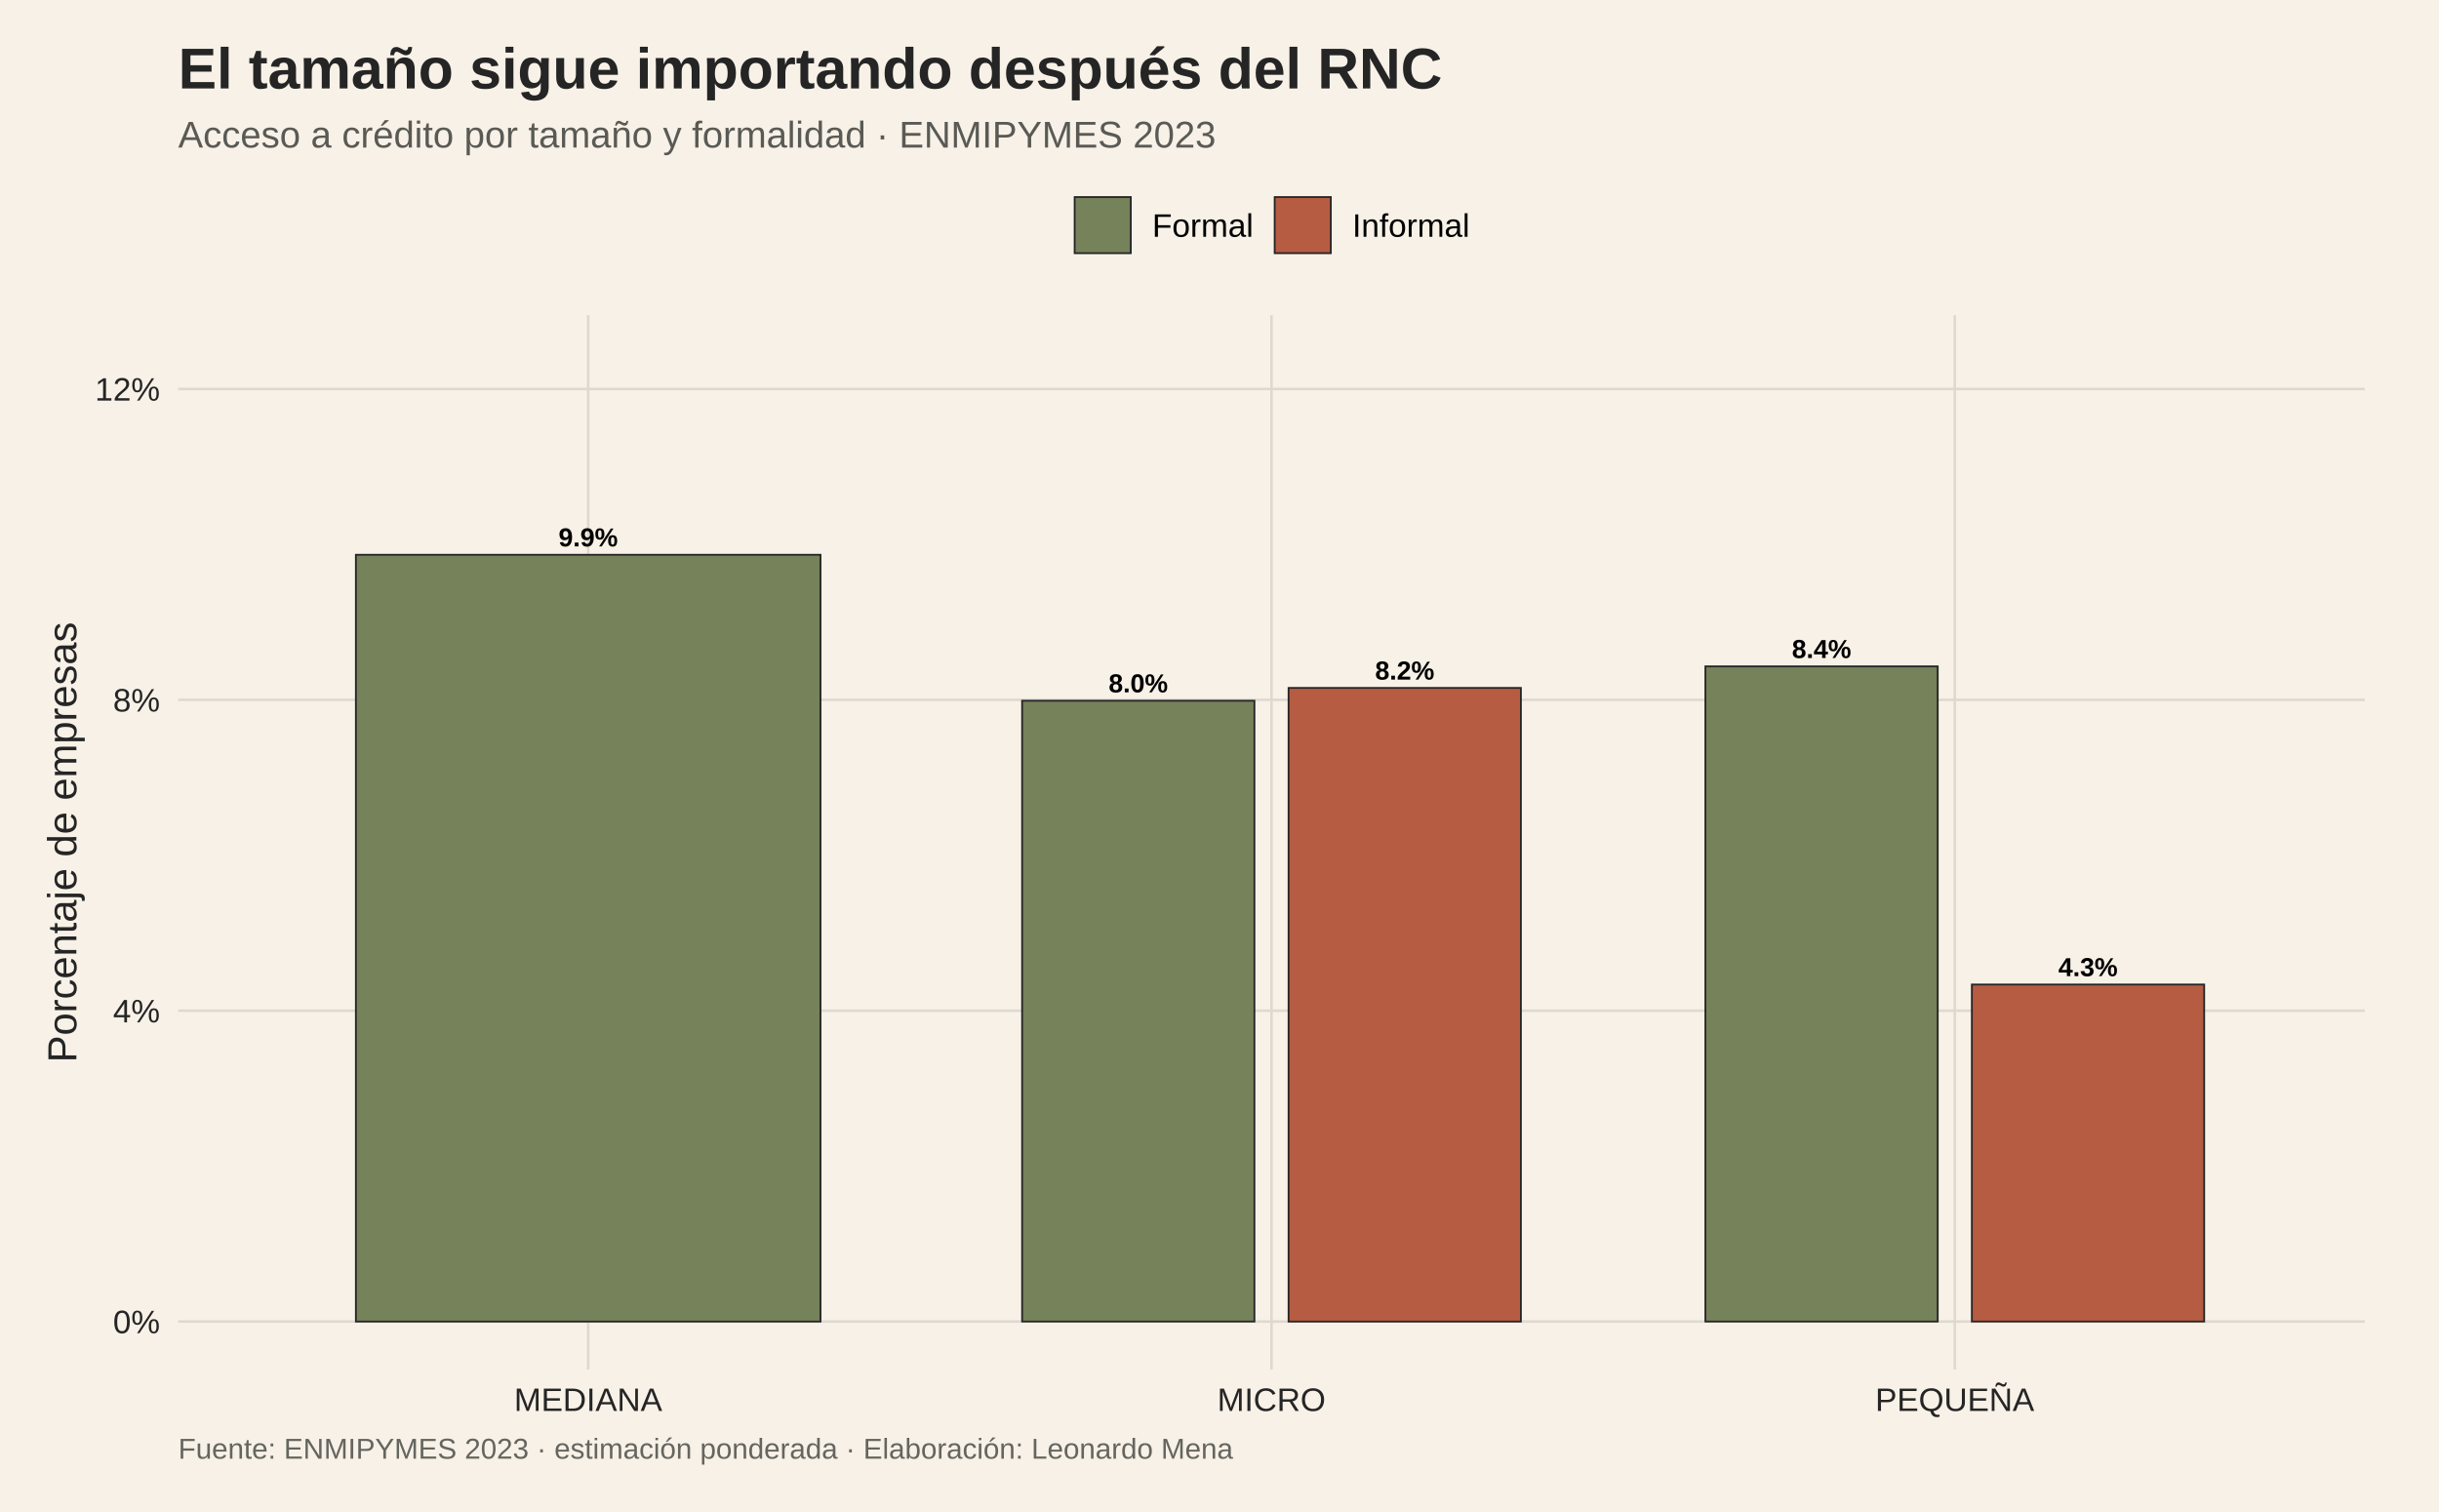
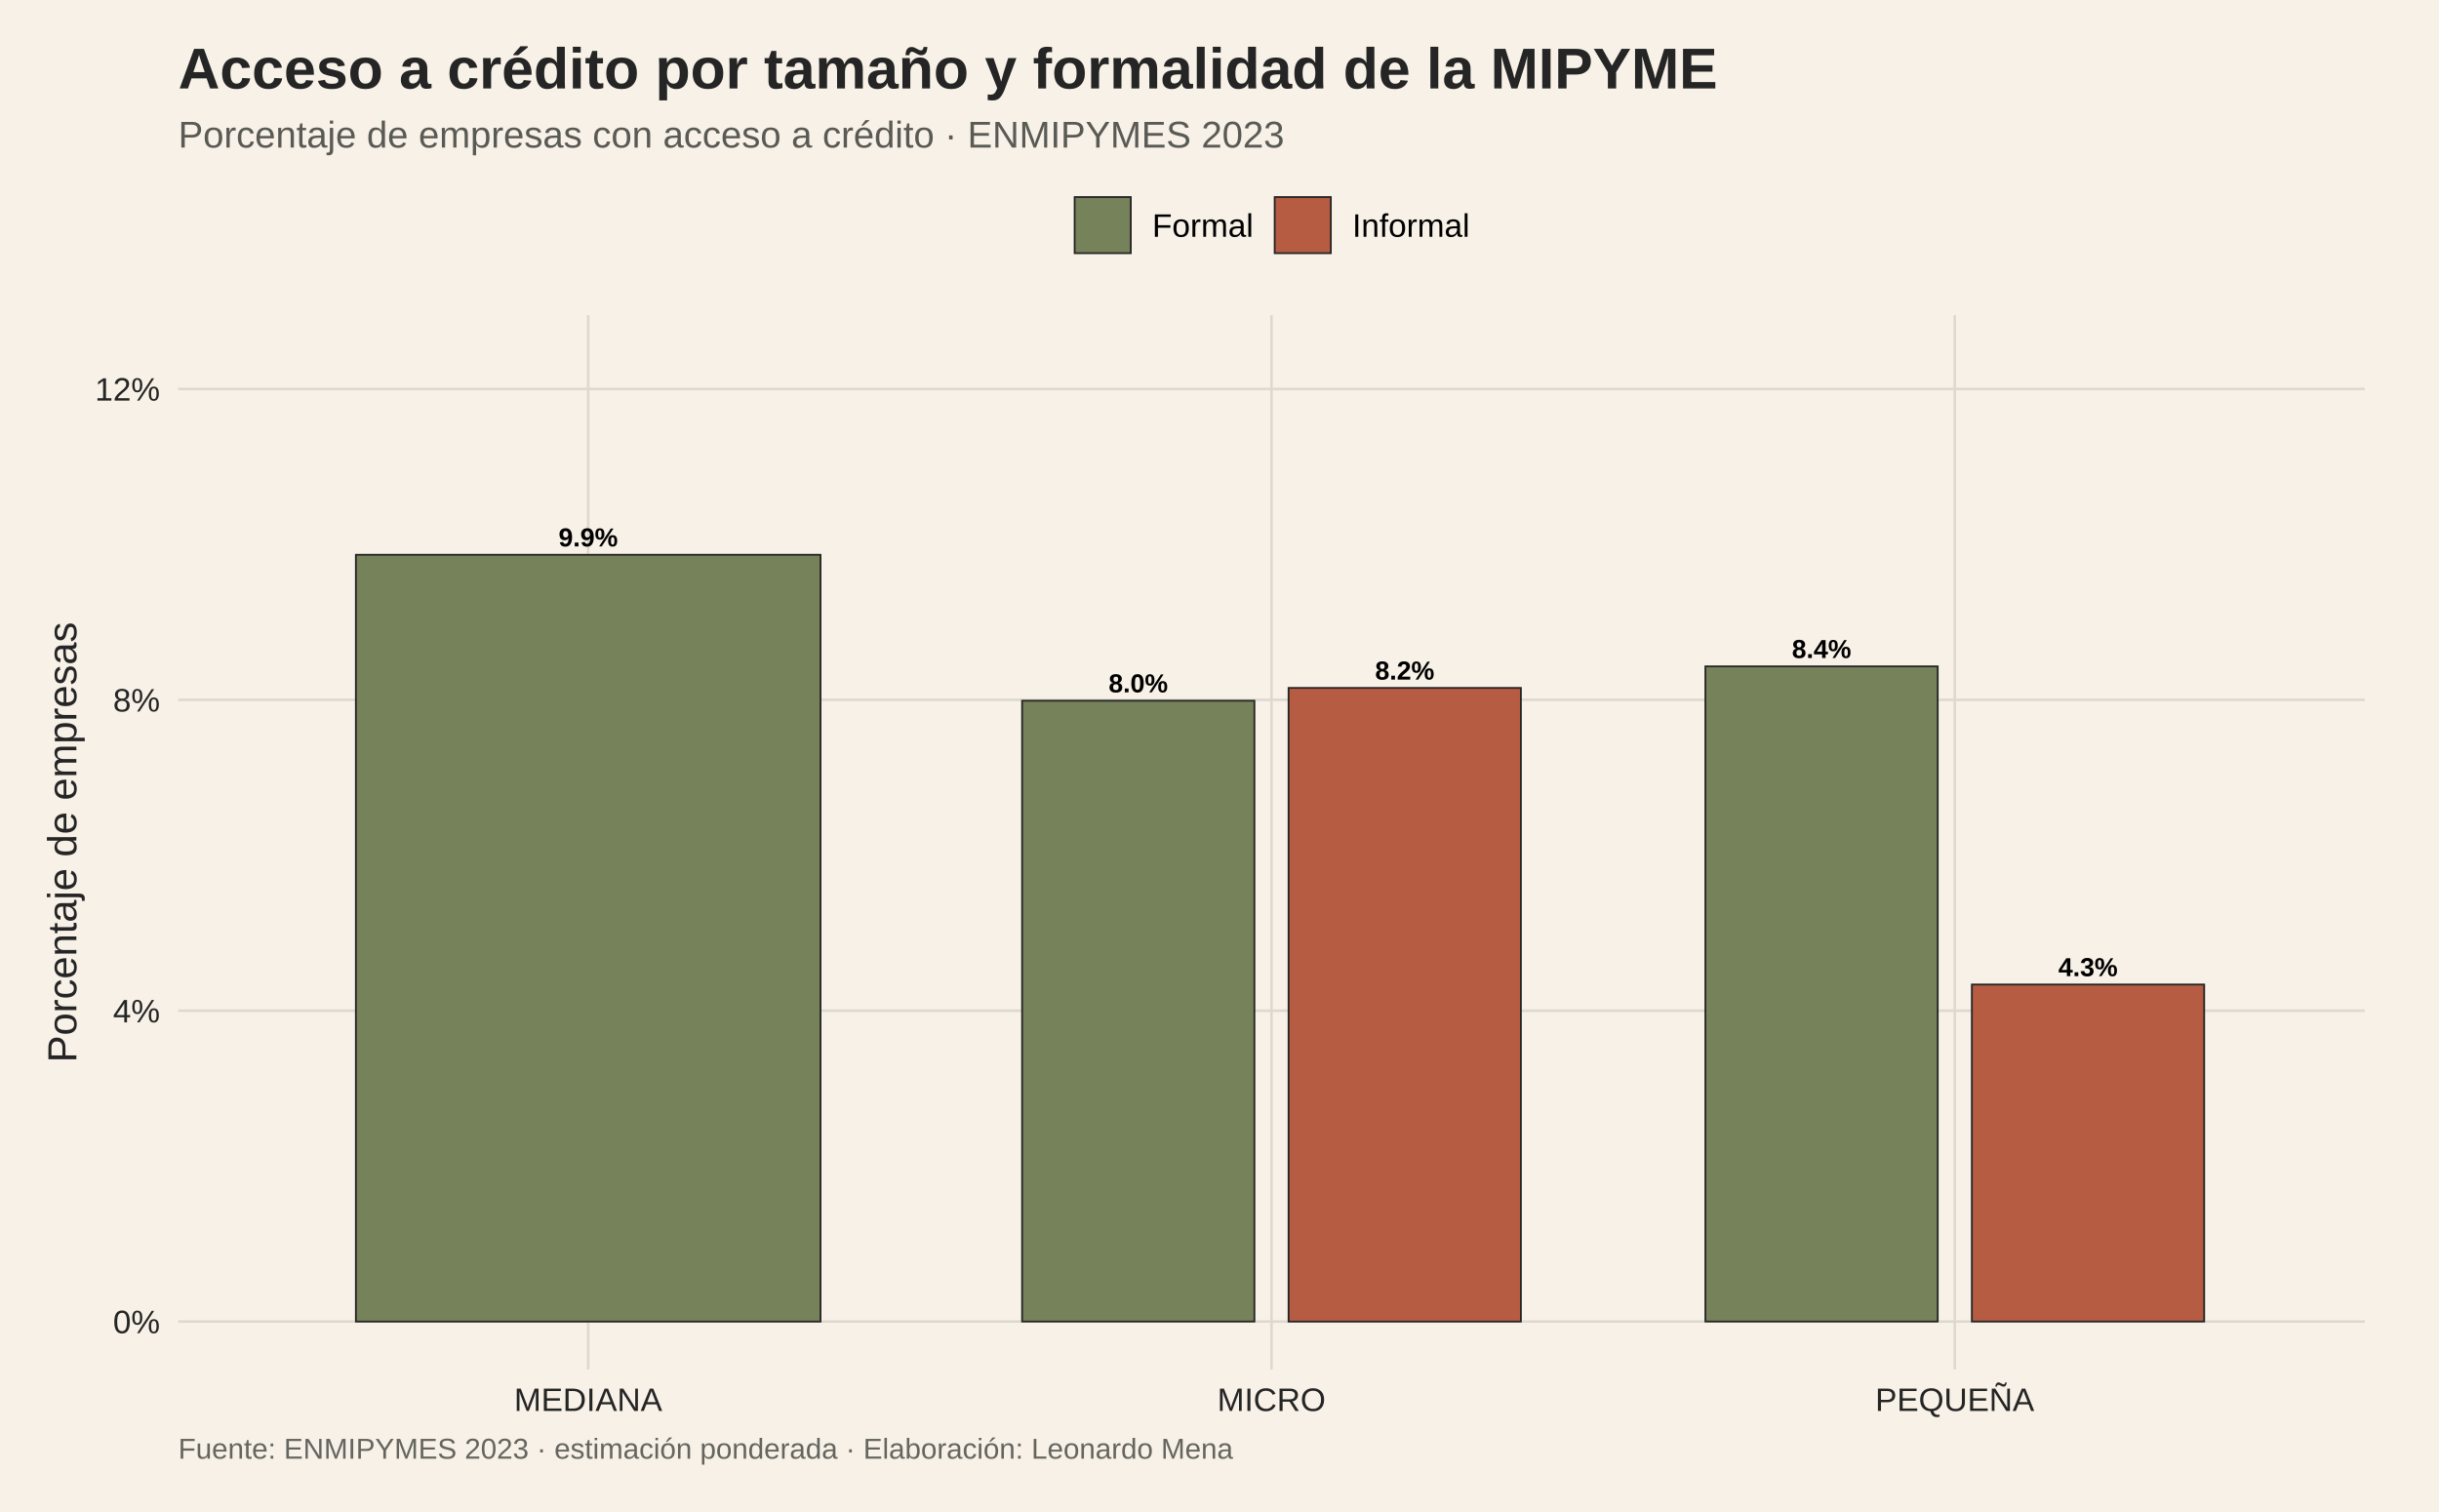
<svg xmlns="http://www.w3.org/2000/svg" width="720.00pt" height="446.40pt" viewBox="0 0 720.00 446.40">
  <g class="svglite">
    <defs>
      <style type="text/css">
    .svglite line, .svglite polyline, .svglite polygon, .svglite path, .svglite rect, .svglite circle {
      fill: none;
      stroke: #000000;
      stroke-linecap: round;
      stroke-linejoin: round;
      stroke-miterlimit: 10.00;
    }
    .svglite text {
      white-space: pre;
    }
    .svglite g.glyphgroup path {
      fill: inherit;
      stroke: none;
    }
  </style>
    </defs>
    <rect width="100%" height="100%" style="stroke: none; fill: #F7F1E7;" />
    <defs>
      <clipPath id="cpMC4wMHw3MjAuMDB8MC4wMHw0NDYuNDA=">
        <rect x="0.00" y="0.00" width="720.00" height="446.40" />
      </clipPath>
    </defs>
    <g clip-path="url(#cpMC4wMHw3MjAuMDB8MC4wMHw0NDYuNDA=)">
      <rect x="0" y="0.00" width="720.00" height="446.40" style="stroke-width: 1.16; stroke: none; fill: #F7F1E7;" />
    </g>
    <defs>
      <clipPath id="cpNTIuNjJ8Njk4LjA4fDkzLjA0fDQwNC4zMw==">
        <rect x="52.62" y="93.04" width="645.46" height="311.28" />
      </clipPath>
    </defs>
    <g clip-path="url(#cpNTIuNjJ8Njk4LjA4fDkzLjA0fDQwNC4zMw==)">
      <rect x="52.62" y="93.04" width="645.46" height="311.28" style="stroke-width: 1.16; stroke: none; fill: #F7F1E7;" />
      <polyline points="52.62,390.18 698.08,390.18 " style="stroke-width: 0.75; stroke: #DED9D0; stroke-linecap: butt;" />
      <polyline points="52.62,298.40 698.08,298.40 " style="stroke-width: 0.75; stroke: #DED9D0; stroke-linecap: butt;" />
      <polyline points="52.62,206.63 698.08,206.63 " style="stroke-width: 0.75; stroke: #DED9D0; stroke-linecap: butt;" />
      <polyline points="52.62,114.85 698.08,114.85 " style="stroke-width: 0.75; stroke: #DED9D0; stroke-linecap: butt;" />
      <polyline points="173.64,404.33 173.64,93.04 " style="stroke-width: 0.75; stroke: #DED9D0; stroke-linecap: butt;" />
      <polyline points="375.35,404.33 375.35,93.04 " style="stroke-width: 0.75; stroke: #DED9D0; stroke-linecap: butt;" />
      <polyline points="577.06,404.33 577.06,93.04 " style="stroke-width: 0.75; stroke: #DED9D0; stroke-linecap: butt;" />
      <rect x="105.06" y="163.79" width="137.16" height="226.39" style="stroke-width: 0.53; stroke: #252525; stroke-linecap: butt; stroke-linejoin: miter; fill: #76825A;" />
      <rect x="301.73" y="206.88" width="68.58" height="183.29" style="stroke-width: 0.53; stroke: #252525; stroke-linecap: butt; stroke-linejoin: miter; fill: #76825A;" />
      <rect x="503.44" y="196.74" width="68.58" height="193.43" style="stroke-width: 0.53; stroke: #252525; stroke-linecap: butt; stroke-linejoin: miter; fill: #76825A;" />
      <rect x="380.39" y="203.10" width="68.58" height="187.08" style="stroke-width: 0.53; stroke: #252525; stroke-linecap: butt; stroke-linejoin: miter; fill: #B65C43;" />
      <rect x="582.10" y="290.67" width="68.58" height="99.50" style="stroke-width: 0.53; stroke: #252525; stroke-linecap: butt; stroke-linejoin: miter; fill: #B65C43;" />
      <text x="173.64" y="161.32" text-anchor="middle" style="font-size: 7.68px; font-weight: bold; font-family: &quot;Arial&quot;;" textLength="17.48px" lengthAdjust="spacingAndGlyphs">9.9%</text>
      <text x="336.02" y="204.41" text-anchor="middle" style="font-size: 7.68px; font-weight: bold; font-family: &quot;Arial&quot;;" textLength="17.48px" lengthAdjust="spacingAndGlyphs">8.0%</text>
      <text x="537.73" y="194.27" text-anchor="middle" style="font-size: 7.68px; font-weight: bold; font-family: &quot;Arial&quot;;" textLength="17.48px" lengthAdjust="spacingAndGlyphs">8.4%</text>
      <text x="414.68" y="200.63" text-anchor="middle" style="font-size: 7.68px; font-weight: bold; font-family: &quot;Arial&quot;;" textLength="17.48px" lengthAdjust="spacingAndGlyphs">8.2%</text>
      <text x="616.39" y="288.20" text-anchor="middle" style="font-size: 7.68px; font-weight: bold; font-family: &quot;Arial&quot;;" textLength="17.48px" lengthAdjust="spacingAndGlyphs">4.3%</text>
    </g>
    <g clip-path="url(#cpMC4wMHw3MjAuMDB8MC4wMHw0NDYuNDA=)">
      <text x="47.24" y="393.61" text-anchor="end" style="font-size: 9.60px;fill: #252525; font-family: &quot;Arial&quot;;" textLength="13.86px" lengthAdjust="spacingAndGlyphs">0%</text>
      <text x="47.24" y="301.84" text-anchor="end" style="font-size: 9.60px;fill: #252525; font-family: &quot;Arial&quot;;" textLength="13.86px" lengthAdjust="spacingAndGlyphs">4%</text>
      <text x="47.24" y="210.06" text-anchor="end" style="font-size: 9.60px;fill: #252525; font-family: &quot;Arial&quot;;" textLength="13.86px" lengthAdjust="spacingAndGlyphs">8%</text>
      <text x="47.24" y="118.28" text-anchor="end" style="font-size: 9.60px;fill: #252525; font-family: &quot;Arial&quot;;" textLength="19.19px" lengthAdjust="spacingAndGlyphs">12%</text>
      <text x="173.64" y="416.57" text-anchor="middle" style="font-size: 9.60px;fill: #252525; font-family: &quot;Arial&quot;;" textLength="43.72px" lengthAdjust="spacingAndGlyphs">MEDIANA</text>
      <text x="375.35" y="416.57" text-anchor="middle" style="font-size: 9.60px;fill: #252525; font-family: &quot;Arial&quot;;" textLength="31.97px" lengthAdjust="spacingAndGlyphs">MICRO</text>
      <text x="577.06" y="416.57" text-anchor="middle" style="font-size: 9.60px;fill: #252525; font-family: &quot;Arial&quot;;" textLength="46.94px" lengthAdjust="spacingAndGlyphs">PEQUEÑA</text>
      <text transform="translate(22.54,248.68) rotate(-90)" text-anchor="middle" style="font-size: 12.00px;fill: #252525; font-family: &quot;Arial&quot;;" textLength="130.05px" lengthAdjust="spacingAndGlyphs">Porcentaje de empresas</text>
      <rect x="317.24" y="58.18" width="16.57" height="16.57" style="stroke-width: 0.53; stroke: #252525; stroke-linecap: butt; stroke-linejoin: miter; fill: #76825A;" />
      <rect x="376.29" y="58.18" width="16.57" height="16.57" style="stroke-width: 0.53; stroke: #252525; stroke-linecap: butt; stroke-linejoin: miter; fill: #B65C43;" />
      <text x="340.14" y="69.90" style="font-size: 9.60px; font-family: &quot;Arial&quot;;" textLength="29.81px" lengthAdjust="spacingAndGlyphs">Formal</text>
      <text x="399.19" y="69.90" style="font-size: 9.60px; font-family: &quot;Arial&quot;;" textLength="34.62px" lengthAdjust="spacingAndGlyphs">Informal</text>
-       <text x="52.62" y="43.56" style="font-size: 11.00px;fill: #5A5A55; font-family: &quot;Arial&quot;;" textLength="306.50px" lengthAdjust="spacingAndGlyphs">Acceso a crédito por tamaño y formalidad · ENMIPYMES 2023</text>
-       <text x="52.62" y="26.12" style="font-size: 17.00px; font-weight: bold;fill: #252525; font-family: &quot;Arial&quot;;" textLength="373.12px" lengthAdjust="spacingAndGlyphs">El tamaño sigue importando después del RNC</text>
+       <text x="52.62" y="43.56" style="font-size: 11.00px;fill: #5A5A55; font-family: &quot;Arial&quot;;" textLength="326.72px" lengthAdjust="spacingAndGlyphs">Porcentaje de empresas con acceso a crédito · ENMIPYMES 2023</text>
+       <text x="52.62" y="26.12" style="font-size: 17.00px; font-weight: bold;fill: #252525; font-family: &quot;Arial&quot;;" textLength="454.34px" lengthAdjust="spacingAndGlyphs">Acceso a crédito por tamaño y formalidad de la MIPYME</text>
      <text x="52.62" y="430.66" style="font-size: 8.50px;fill: #65655F; font-family: &quot;Arial&quot;;" textLength="311.59px" lengthAdjust="spacingAndGlyphs">Fuente: ENMIPYMES 2023 · estimación ponderada · Elaboración: Leonardo Mena</text>
    </g>
  </g>
</svg>
